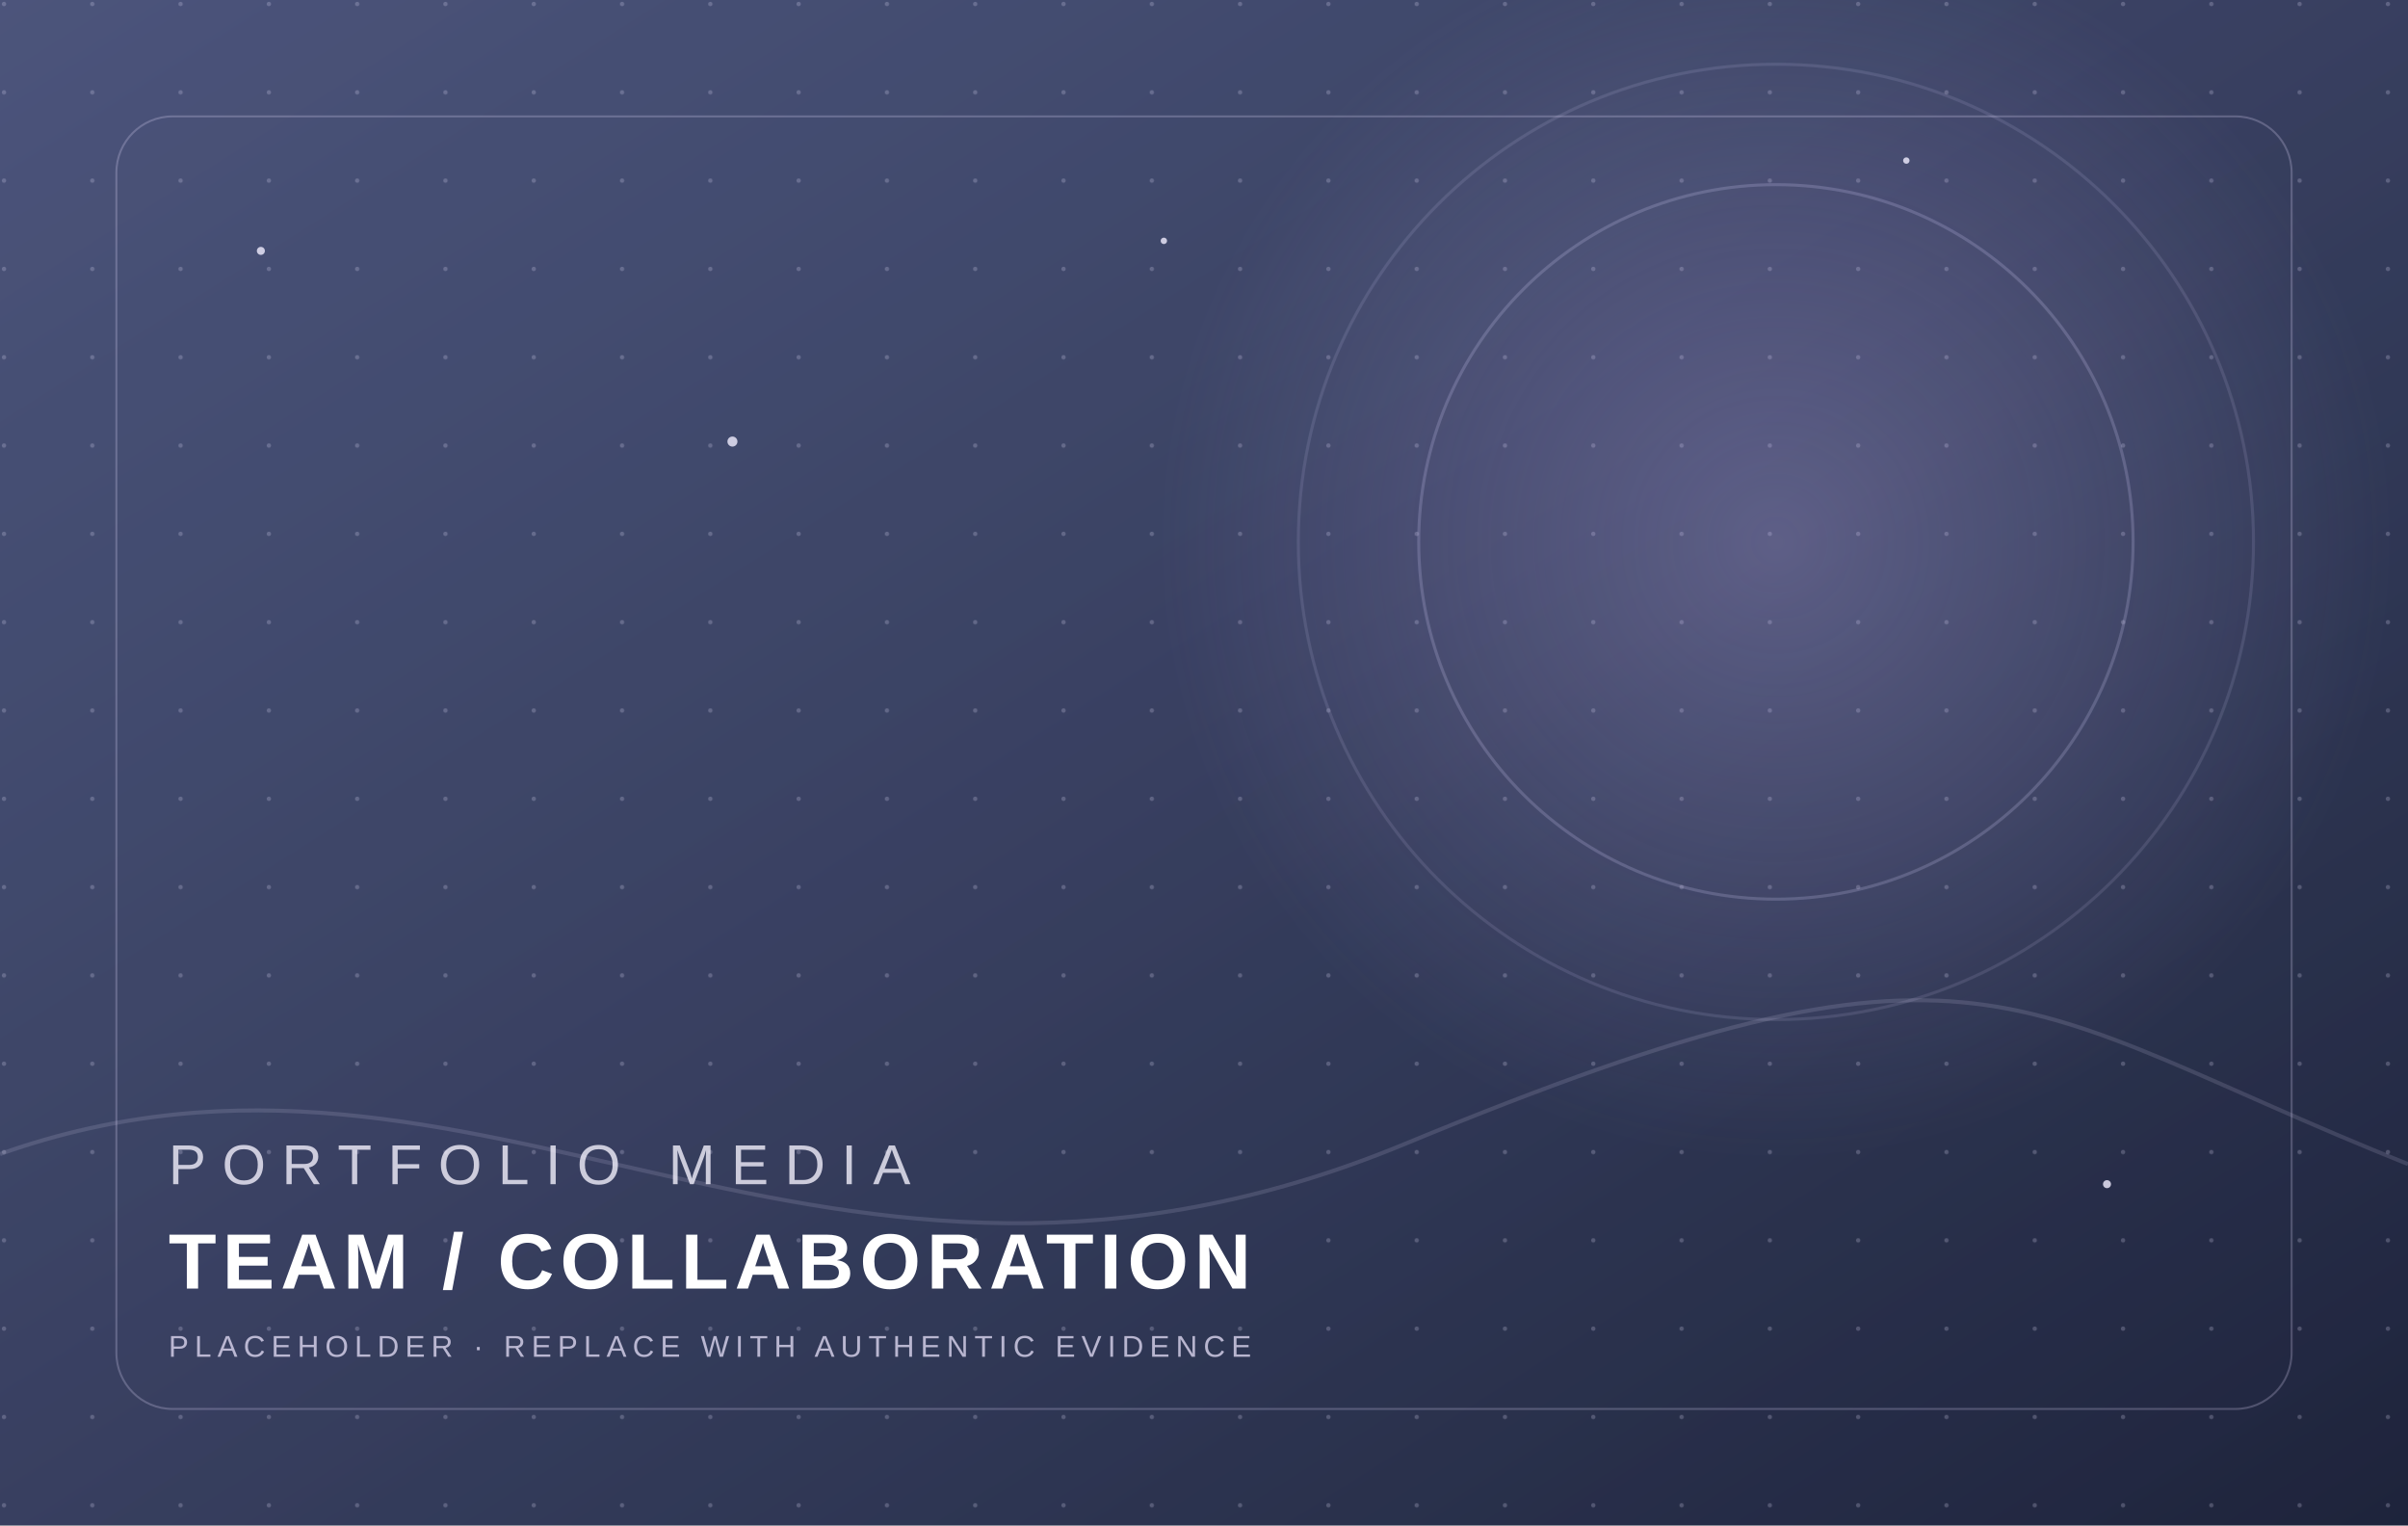
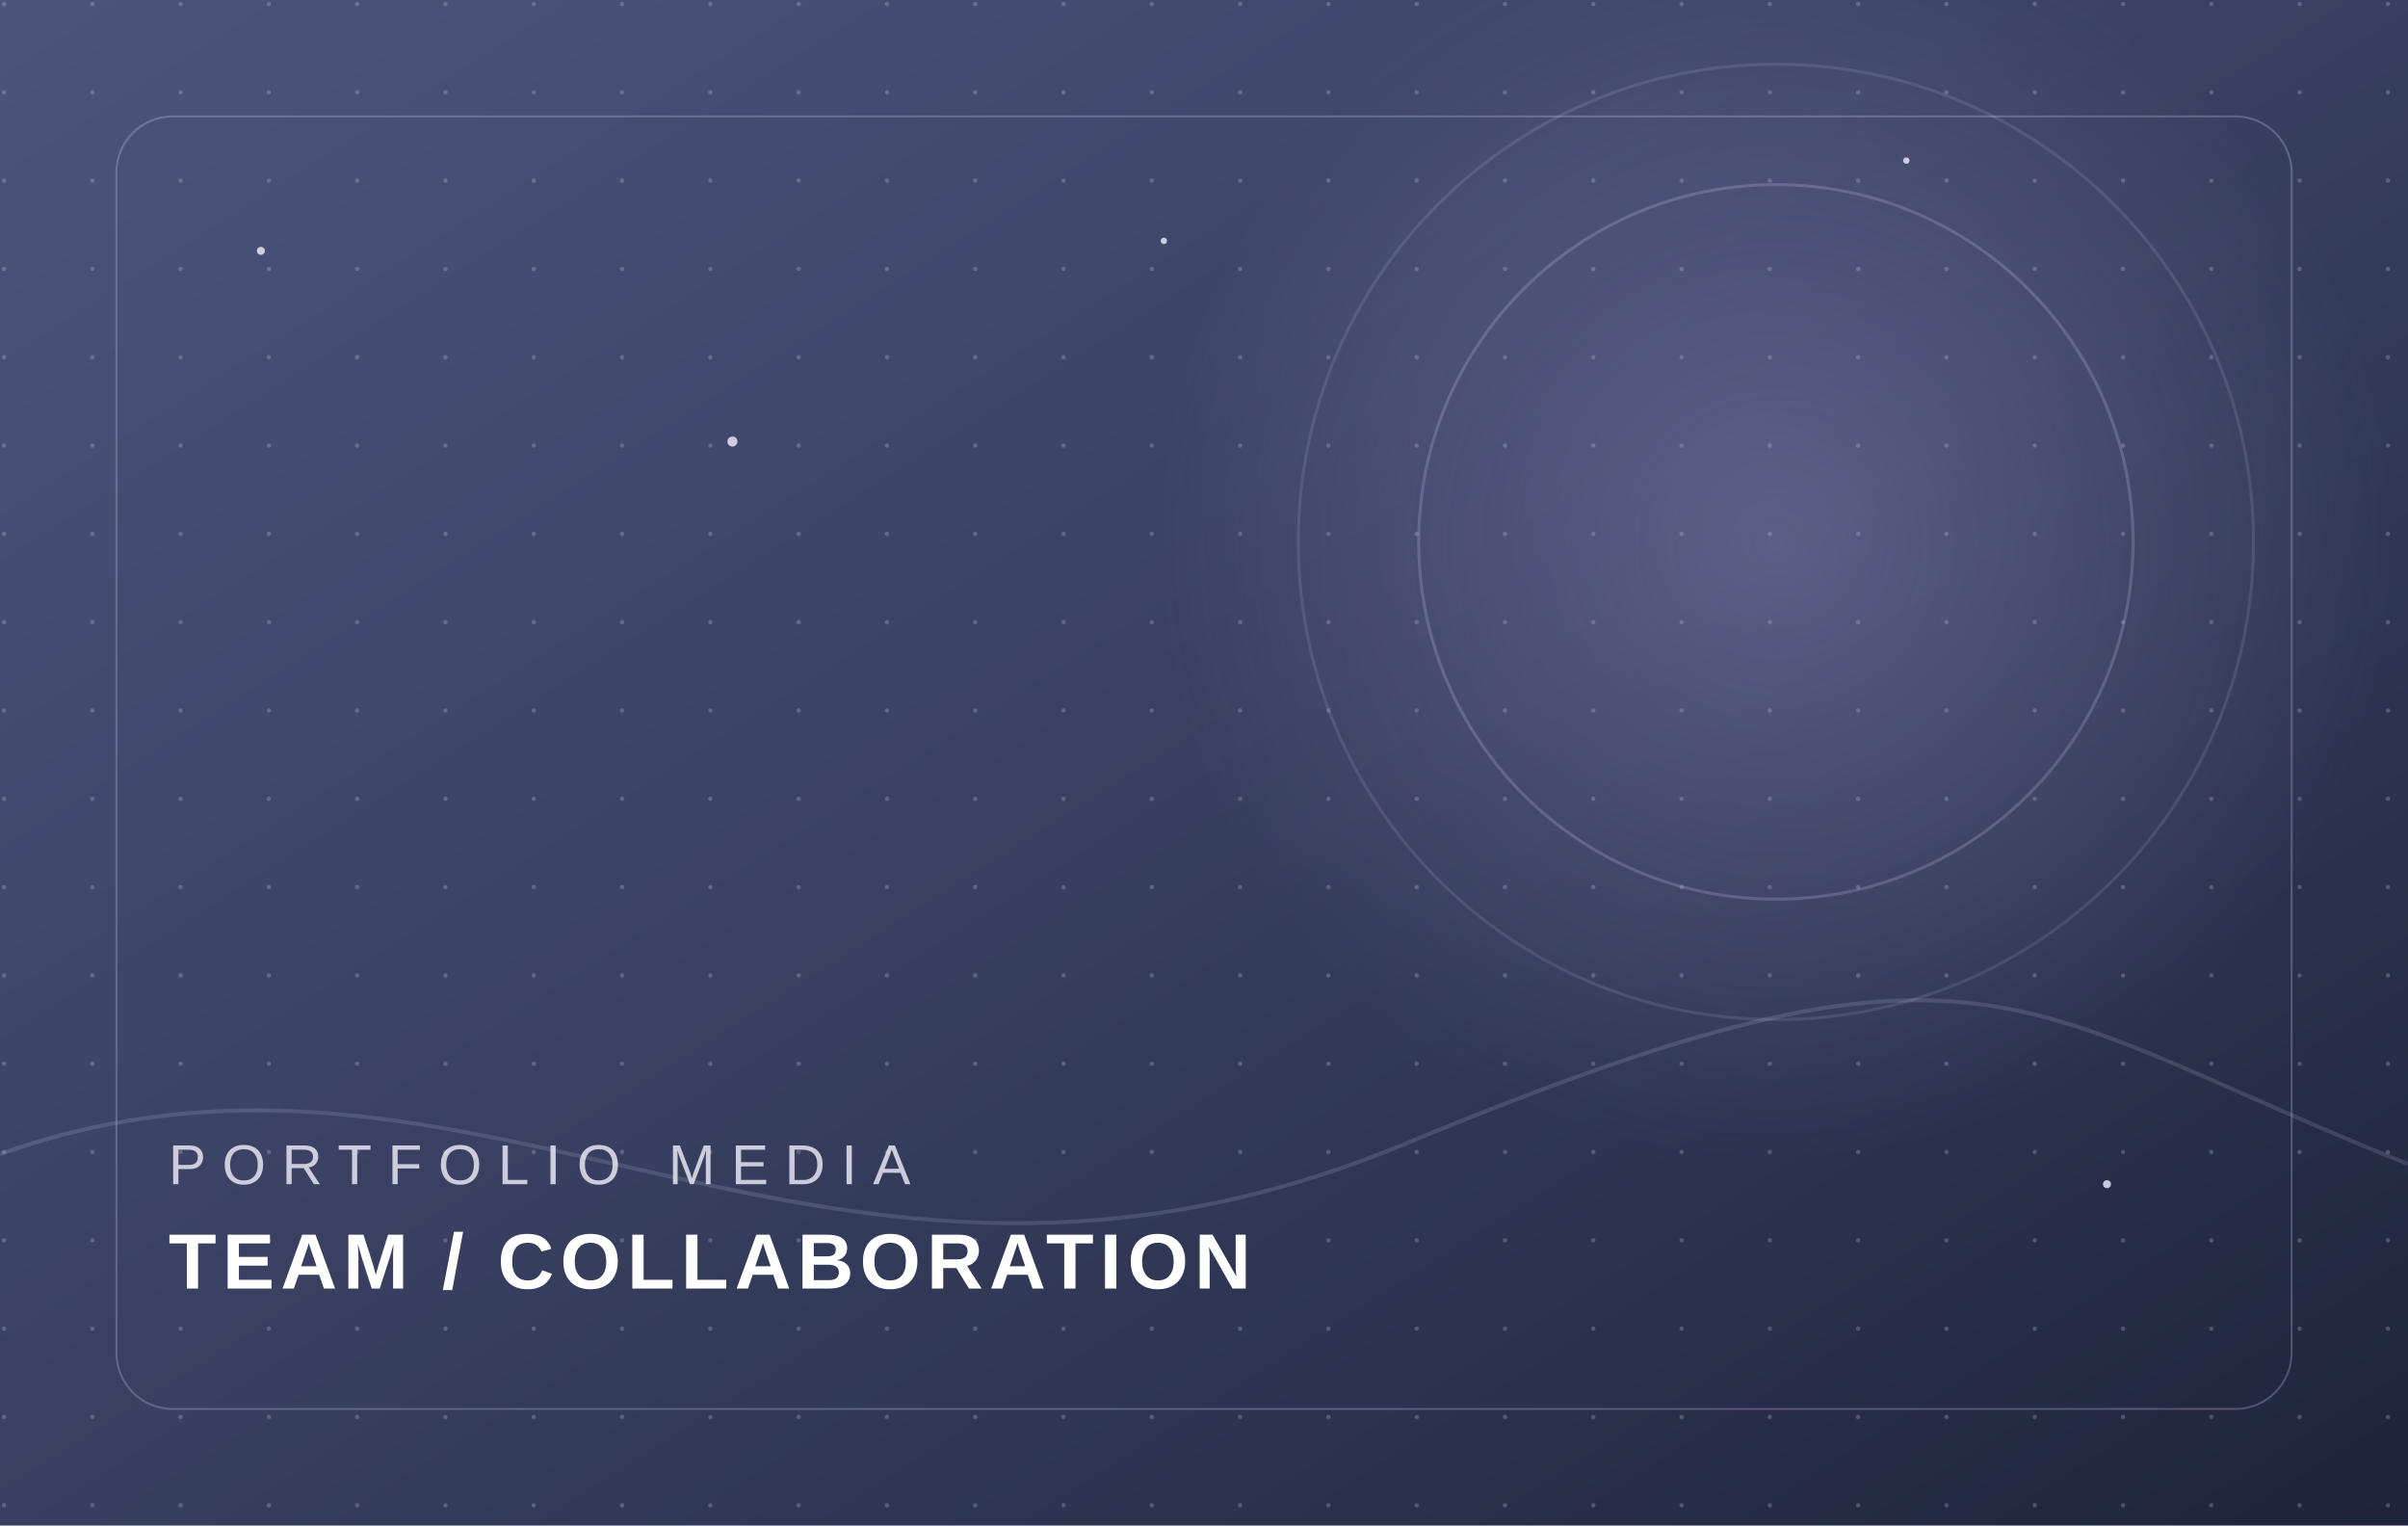
- <svg xmlns="http://www.w3.org/2000/svg" viewBox="0 0 1200 760" role="img" aria-label="Placeholder image for TEAM / COLLABORATION">
+ <svg xmlns="http://www.w3.org/2000/svg" viewBox="0 0 1200 760" role="img" aria-label="Cover image for TEAM / COLLABORATION">
  <defs>
    <linearGradient id="g" x1="0" y1="0" x2="1" y2="1">
      <stop offset="0" stop-color="#7785BD" stop-opacity=".8" />
      <stop offset="1" stop-color="#222A45" />
    </linearGradient>
    <radialGradient id="r">
      <stop offset="0" stop-color="#C5B7F4" stop-opacity=".28" />
      <stop offset="1" stop-color="#C5B7F4" stop-opacity="0" />
    </radialGradient>
    <pattern id="p" width="44" height="44" patternUnits="userSpaceOnUse">
      <circle cx="2" cy="2" r="1.1" fill="#E8E4FF" opacity=".22" />
    </pattern>
  </defs>
  <rect width="1200" height="760" fill="#101221" />
  <rect width="1200" height="760" fill="url(#g)" opacity=".72" />
  <rect width="1200" height="760" fill="url(#p)" />
  <circle cx="885" cy="270" r="310" fill="url(#r)" />
  <circle cx="885" cy="270" r="178" fill="none" stroke="#DCD4FF" stroke-opacity=".20" stroke-width="1.5" />
  <circle cx="885" cy="270" r="238" fill="none" stroke="#DCD4FF" stroke-opacity=".12" stroke-width="1.5" />
  <path d="M0 575 C240 490 410 690 700 570 S1000 500 1200 580" stroke="#E6DEFF" stroke-opacity=".14" stroke-width="2" fill="none" />
  <g fill="#F1EDFF" opacity=".8">
    <circle cx="130" cy="125" r="2" />
    <circle cx="365" cy="220" r="2.5" />
    <circle cx="580" cy="120" r="1.6" />
    <circle cx="1050" cy="590" r="2" />
    <circle cx="950" cy="80" r="1.6" />
  </g>
  <rect x="58" y="58" width="1084" height="644" rx="28" fill="none" stroke="#E5DFFF" stroke-opacity=".24" />
  <text x="84" y="590" fill="#F6F3FF" font-family="Arial, sans-serif" font-size="28" letter-spacing="8" opacity=".78">PORTFOLIO MEDIA</text>
  <text x="84" y="642" fill="#FFFFFF" font-family="Arial, sans-serif" font-weight="700" font-size="39" letter-spacing="3">TEAM / COLLABORATION</text>
-   <text x="84" y="676" fill="#E3DDF6" font-family="Arial, sans-serif" font-size="15" letter-spacing="3" opacity=".76">PLACEHOLDER · REPLACE WITH AUTHENTIC EVIDENCE</text>
</svg>
